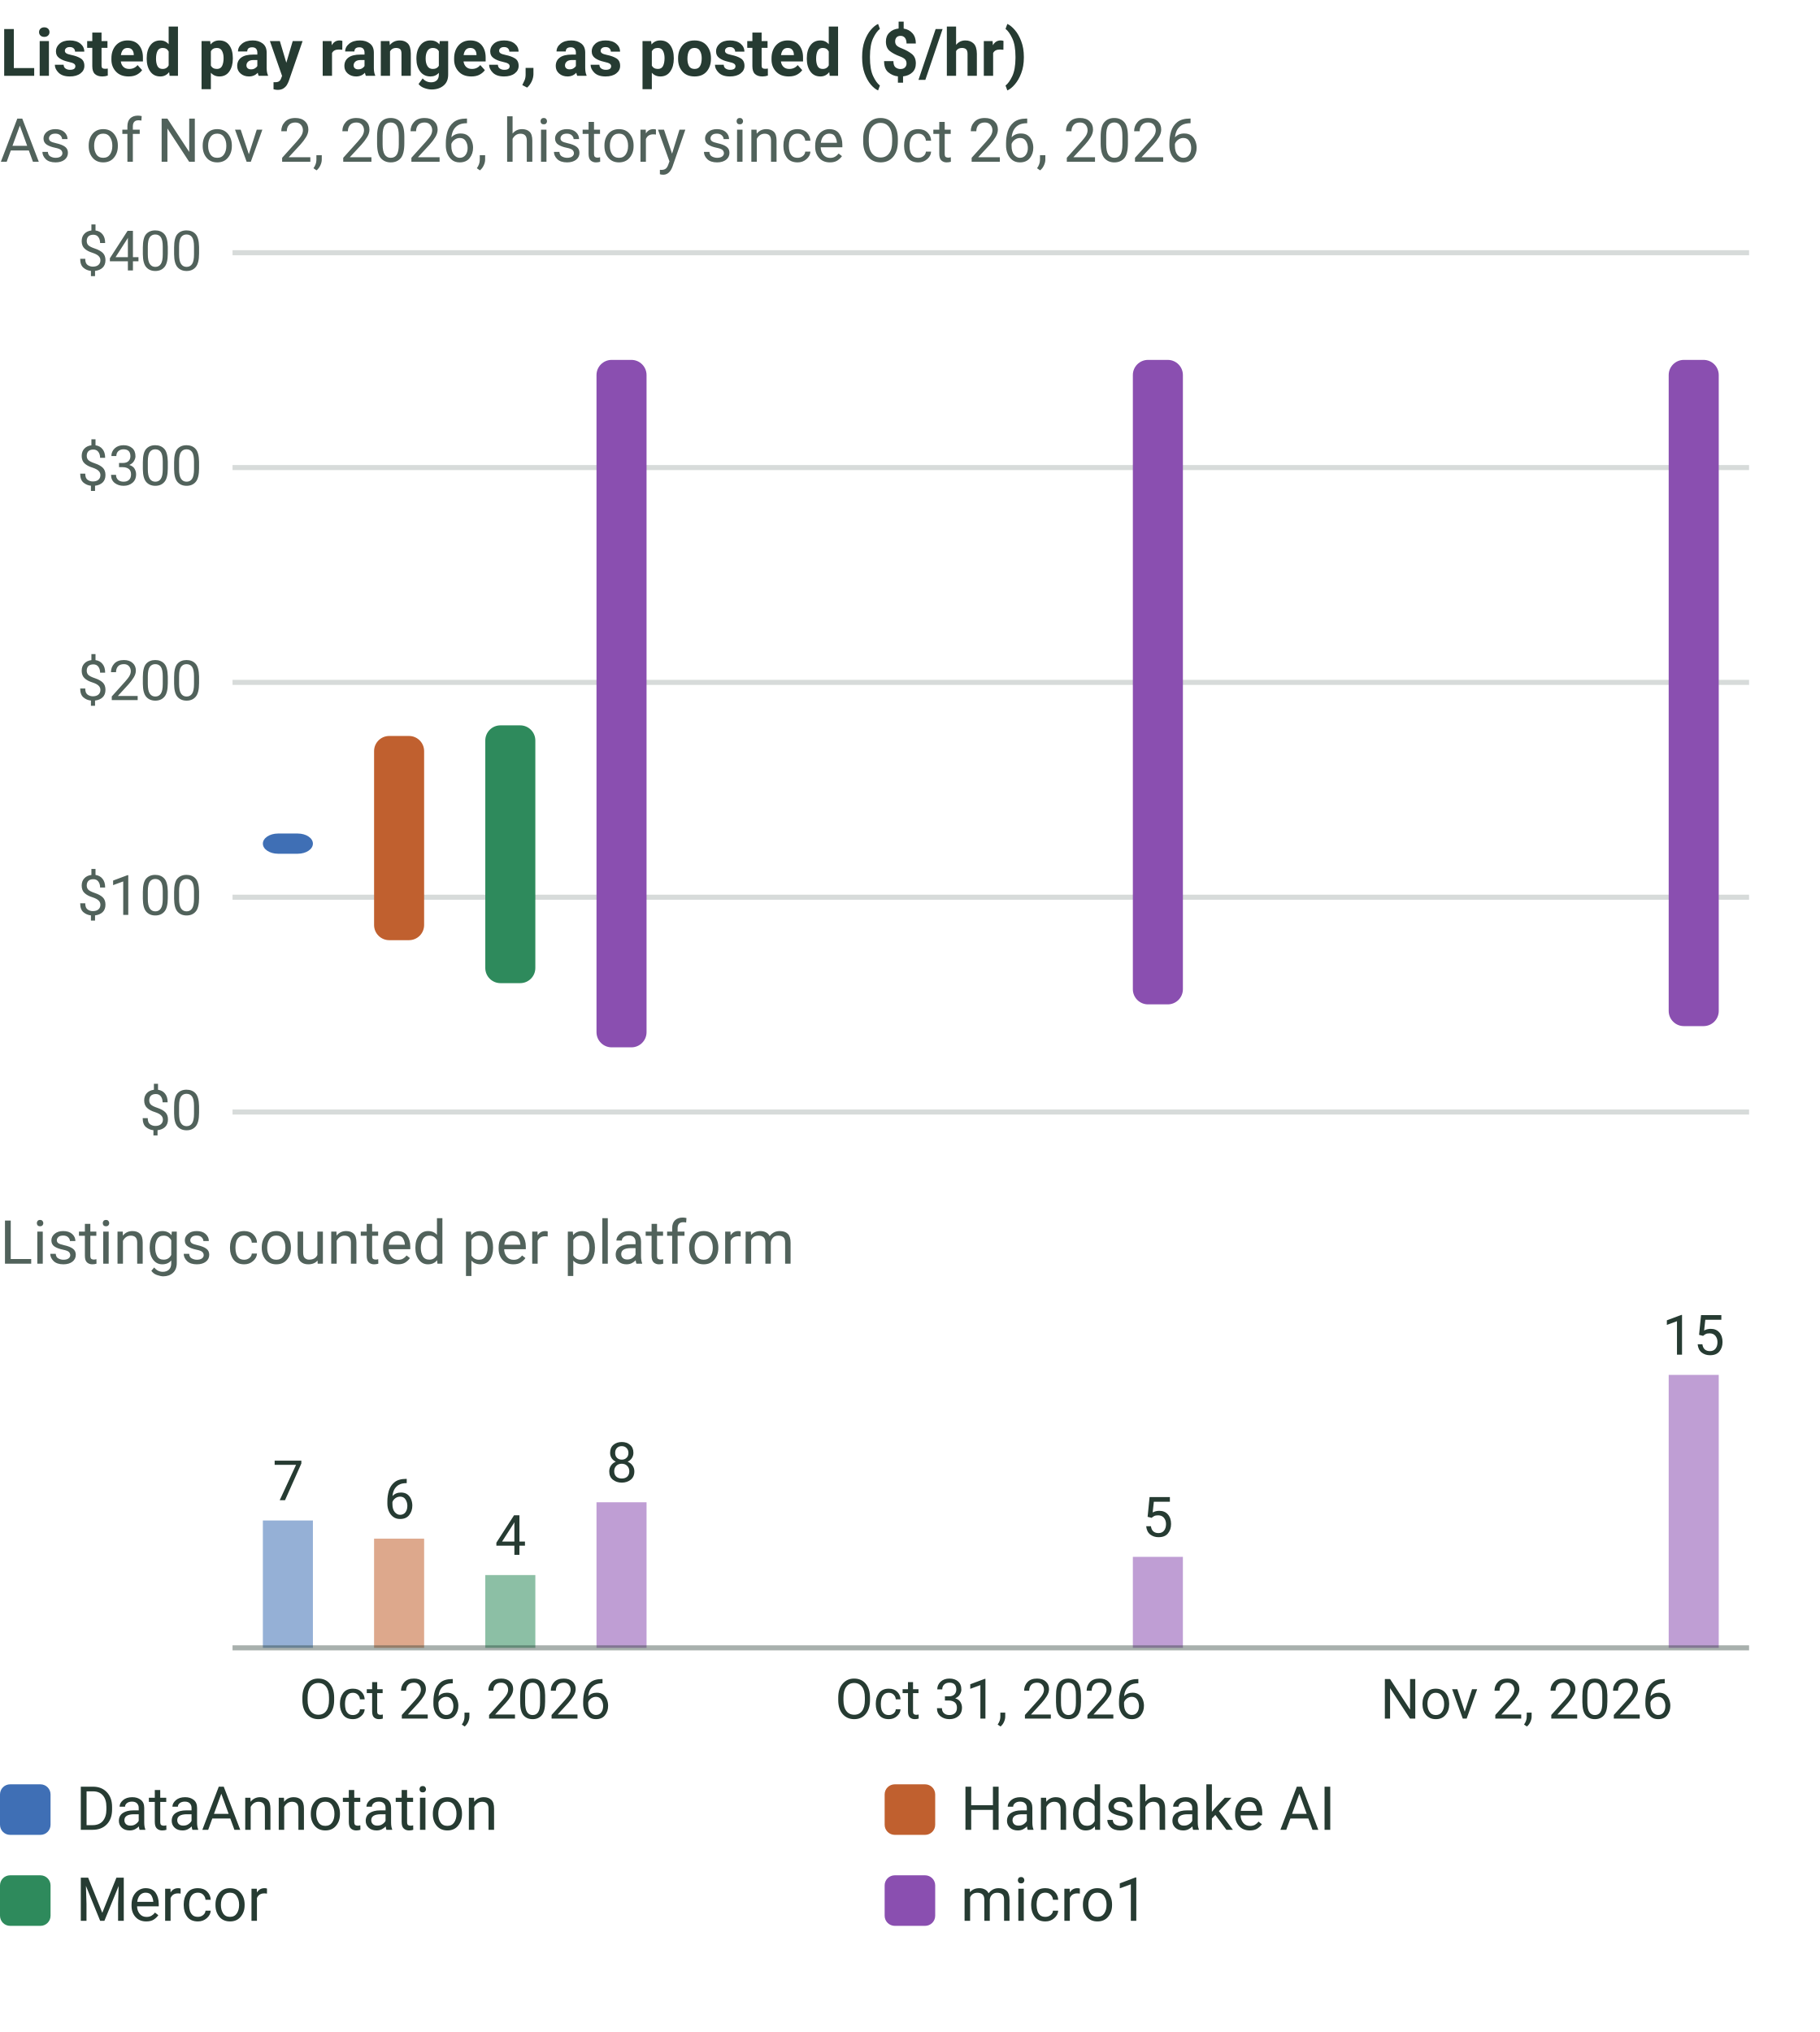
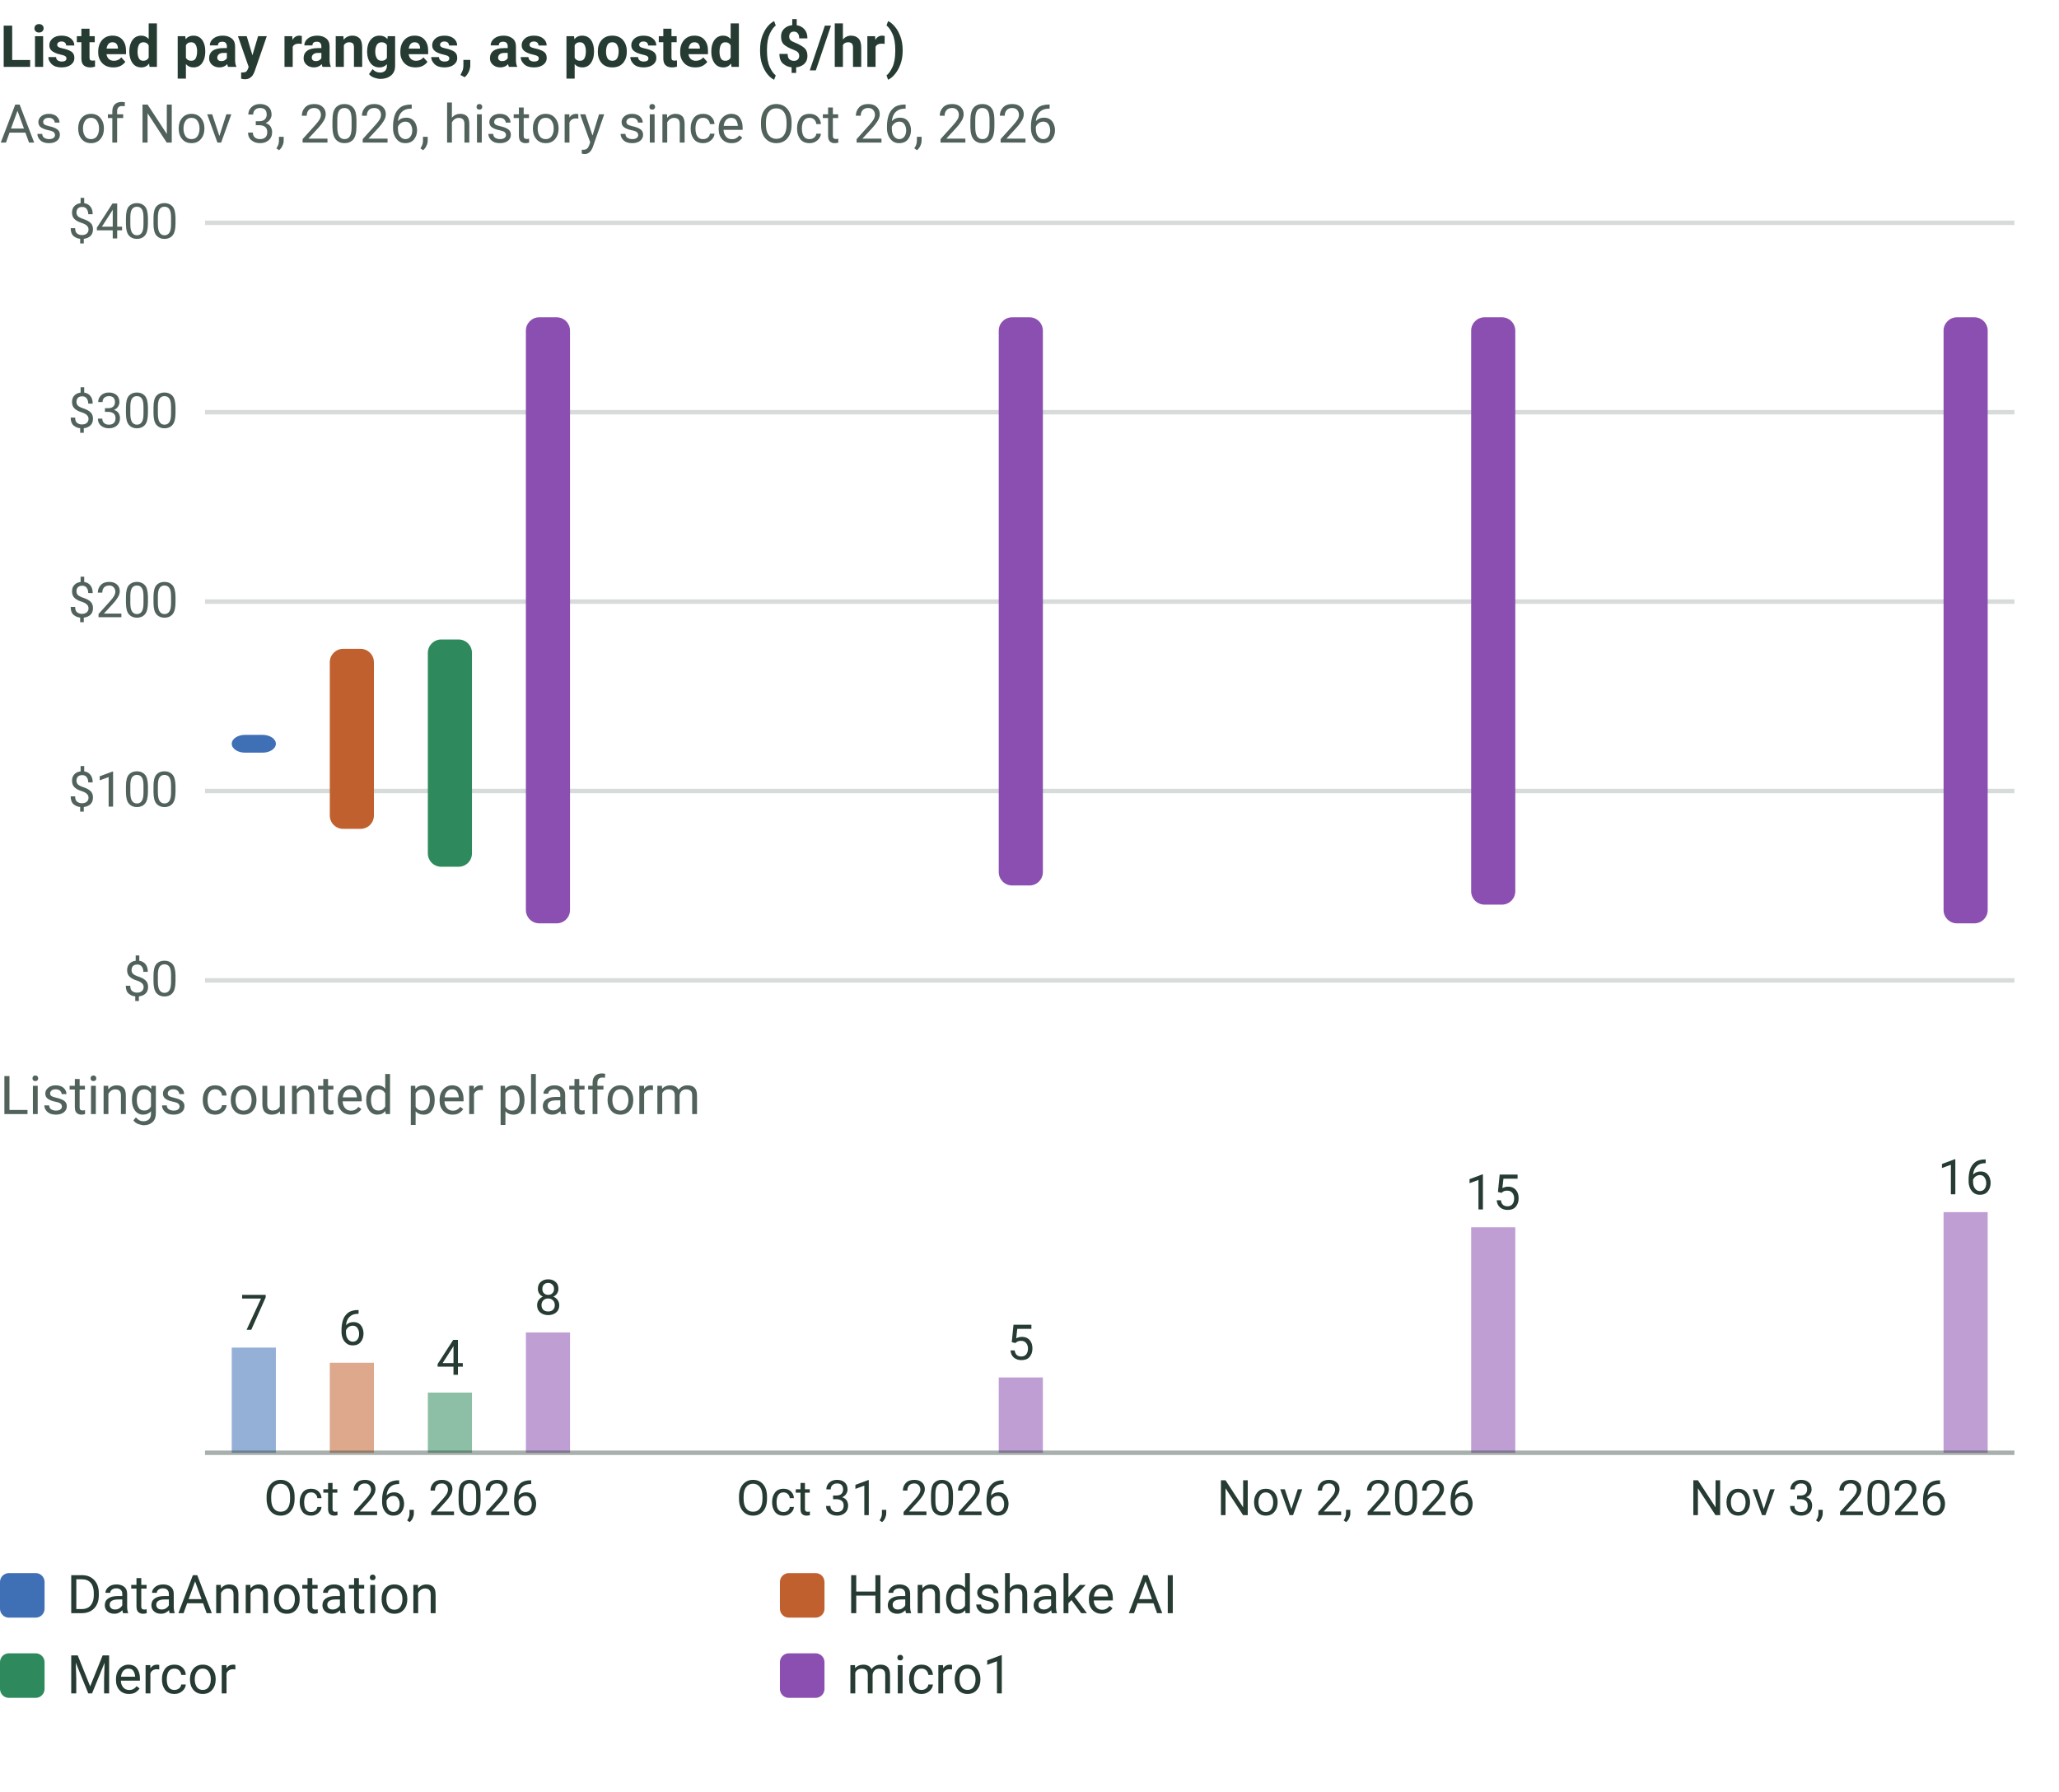
- <svg xmlns="http://www.w3.org/2000/svg" class="pt-chart-svg" viewBox="0 0 360 402" width="100%" role="img" aria-labelledby="ptc-accounting-and-finance-title ptc-accounting-and-finance-desc" preserveAspectRatio="xMinYMin meet" font-family="system-ui, -apple-system, Segoe UI, Roboto, sans-serif" font-size="12" style="max-width:360px;height:auto;color:#263b32;background:#fffdf6">
+ <svg xmlns="http://www.w3.org/2000/svg" class="pt-chart-svg" viewBox="0 0 462 402" width="100%" role="img" aria-labelledby="ptc-accounting-and-finance-title ptc-accounting-and-finance-desc" preserveAspectRatio="xMinYMin meet" font-family="system-ui, -apple-system, Segoe UI, Roboto, sans-serif" font-size="12" style="max-width:462px;height:auto;color:#263b32;background:#fffdf6">
  <text x="0" y="15" font-weight="700" font-size="13" fill="currentColor">Listed pay ranges, as posted ($/hr)</text>
-   <text x="0" y="32" font-size="12" fill="currentColor" opacity=".8">As of Nov 2, 2026, history since Oct 26, 2026</text>
-   <line x1="46" x2="346" y1="220.0" y2="220.0" stroke="currentColor" stroke-opacity=".18" />
+   <text x="0" y="32" font-size="12" fill="currentColor" opacity=".8">As of Nov 3, 2026, history since Oct 26, 2026</text>
+   <line x1="46" x2="452" y1="220.0" y2="220.0" stroke="currentColor" stroke-opacity=".18" />
  <text x="40" y="223.5" text-anchor="end" font-size="11" fill="currentColor" opacity=".8">$0</text>
-   <line x1="46" x2="346" y1="177.5" y2="177.5" stroke="currentColor" stroke-opacity=".18" />
+   <line x1="46" x2="452" y1="177.5" y2="177.5" stroke="currentColor" stroke-opacity=".18" />
  <text x="40" y="181.0" text-anchor="end" font-size="11" fill="currentColor" opacity=".8">$100</text>
-   <line x1="46" x2="346" y1="135.0" y2="135.0" stroke="currentColor" stroke-opacity=".18" />
+   <line x1="46" x2="452" y1="135.0" y2="135.0" stroke="currentColor" stroke-opacity=".18" />
  <text x="40" y="138.5" text-anchor="end" font-size="11" fill="currentColor" opacity=".8">$200</text>
-   <line x1="46" x2="346" y1="92.5" y2="92.5" stroke="currentColor" stroke-opacity=".18" />
+   <line x1="46" x2="452" y1="92.5" y2="92.5" stroke="currentColor" stroke-opacity=".18" />
  <text x="40" y="96.0" text-anchor="end" font-size="11" fill="currentColor" opacity=".8">$300</text>
-   <line x1="46" x2="346" y1="50.0" y2="50.0" stroke="currentColor" stroke-opacity=".18" />
+   <line x1="46" x2="452" y1="50.0" y2="50.0" stroke="currentColor" stroke-opacity=".18" />
  <text x="40" y="53.5" text-anchor="end" font-size="11" fill="currentColor" opacity=".8">$400</text>
  <rect x="52.0" y="164.9" width="9.9" height="4.0" rx="3" fill="#3f6fb5" />
-   <rect x="52.0" y="300.8" width="9.9" height="25.2" fill="#3f6fb5" fill-opacity=".55" />
-   <text x="57.0" y="296.8" text-anchor="middle" font-size="11" fill="currentColor">7</text>
+   <rect x="52.0" y="302.4" width="9.9" height="23.6" fill="#3f6fb5" fill-opacity=".55" />
+   <text x="57.0" y="298.4" text-anchor="middle" font-size="11" fill="currentColor">7</text>
  <rect x="74.0" y="145.6" width="9.9" height="40.4" rx="3" fill="#c0602f" />
-   <rect x="74.0" y="304.4" width="9.9" height="21.6" fill="#c0602f" fill-opacity=".55" />
-   <text x="79.0" y="300.4" text-anchor="middle" font-size="11" fill="currentColor">6</text>
+   <rect x="74.0" y="305.8" width="9.9" height="20.2" fill="#c0602f" fill-opacity=".55" />
+   <text x="79.0" y="301.8" text-anchor="middle" font-size="11" fill="currentColor">6</text>
  <rect x="96.0" y="143.5" width="9.9" height="51.0" rx="3" fill="#2e8a5c" />
-   <rect x="96.0" y="311.6" width="9.9" height="14.4" fill="#2e8a5c" fill-opacity=".55" />
-   <text x="101.0" y="307.6" text-anchor="middle" font-size="11" fill="currentColor">4</text>
+   <rect x="96.0" y="312.5" width="9.9" height="13.5" fill="#2e8a5c" fill-opacity=".55" />
+   <text x="101.0" y="308.5" text-anchor="middle" font-size="11" fill="currentColor">4</text>
  <rect x="118.0" y="71.2" width="9.9" height="136.0" rx="3" fill="#8a4fb0" />
-   <rect x="118.0" y="297.2" width="9.9" height="28.8" fill="#8a4fb0" fill-opacity=".55" />
-   <text x="123.0" y="293.2" text-anchor="middle" font-size="11" fill="currentColor">8</text>
+   <rect x="118.0" y="299.0" width="9.9" height="27.0" fill="#8a4fb0" fill-opacity=".55" />
+   <text x="123.0" y="295.0" text-anchor="middle" font-size="11" fill="currentColor">8</text>
  <text x="90.0" y="340" text-anchor="middle" font-size="11" fill="currentColor">Oct 26, 2026</text>
  <rect x="224.1" y="71.2" width="9.9" height="127.5" rx="3" fill="#8a4fb0" />
-   <rect x="224.1" y="308.0" width="9.9" height="18.0" fill="#8a4fb0" fill-opacity=".55" />
-   <text x="229.0" y="304.0" text-anchor="middle" font-size="11" fill="currentColor">5</text>
+   <rect x="224.1" y="309.1" width="9.9" height="16.9" fill="#8a4fb0" fill-opacity=".55" />
+   <text x="229.0" y="305.1" text-anchor="middle" font-size="11" fill="currentColor">5</text>
  <text x="196.0" y="340" text-anchor="middle" font-size="11" fill="currentColor">Oct 31, 2026</text>
  <rect x="330.1" y="71.2" width="9.9" height="131.8" rx="3" fill="#8a4fb0" />
-   <rect x="330.1" y="272.0" width="9.9" height="54.0" fill="#8a4fb0" fill-opacity=".55" />
-   <text x="335.0" y="268.0" text-anchor="middle" font-size="11" fill="currentColor">15</text>
+   <rect x="330.1" y="275.4" width="9.9" height="50.6" fill="#8a4fb0" fill-opacity=".55" />
+   <text x="335.0" y="271.4" text-anchor="middle" font-size="11" fill="currentColor">15</text>
  <text x="302.0" y="340" text-anchor="middle" font-size="11" fill="currentColor">Nov 2, 2026</text>
-   <line x1="46" x2="346" y1="326" y2="326" stroke="currentColor" stroke-opacity=".4" />
+   <rect x="436.1" y="71.2" width="9.9" height="136.0" rx="3" fill="#8a4fb0" />
+   <rect x="436.1" y="272.0" width="9.9" height="54.0" fill="#8a4fb0" fill-opacity=".55" />
+   <text x="441.0" y="268.0" text-anchor="middle" font-size="11" fill="currentColor">16</text>
+   <text x="408.0" y="340" text-anchor="middle" font-size="11" fill="currentColor">Nov 3, 2026</text>
+   <line x1="46" x2="452" y1="326" y2="326" stroke="currentColor" stroke-opacity=".4" />
  <text x="0" y="250" font-size="12" fill="currentColor" opacity=".8">Listings counted per platform</text>
  <rect x="0" y="353" width="10" height="10" rx="2" fill="#3f6fb5" />
  <text x="15" y="362" font-size="12" fill="currentColor">DataAnnotation</text>
  <rect x="175" y="353" width="10" height="10" rx="2" fill="#c0602f" />
  <text x="190" y="362" font-size="12" fill="currentColor">Handshake AI</text>
  <rect x="0" y="371" width="10" height="10" rx="2" fill="#2e8a5c" />
  <text x="15" y="380" font-size="12" fill="currentColor">Mercor</text>
  <rect x="175" y="371" width="10" height="10" rx="2" fill="#8a4fb0" />
  <text x="190" y="380" font-size="12" fill="currentColor">micro1</text>
</svg>
